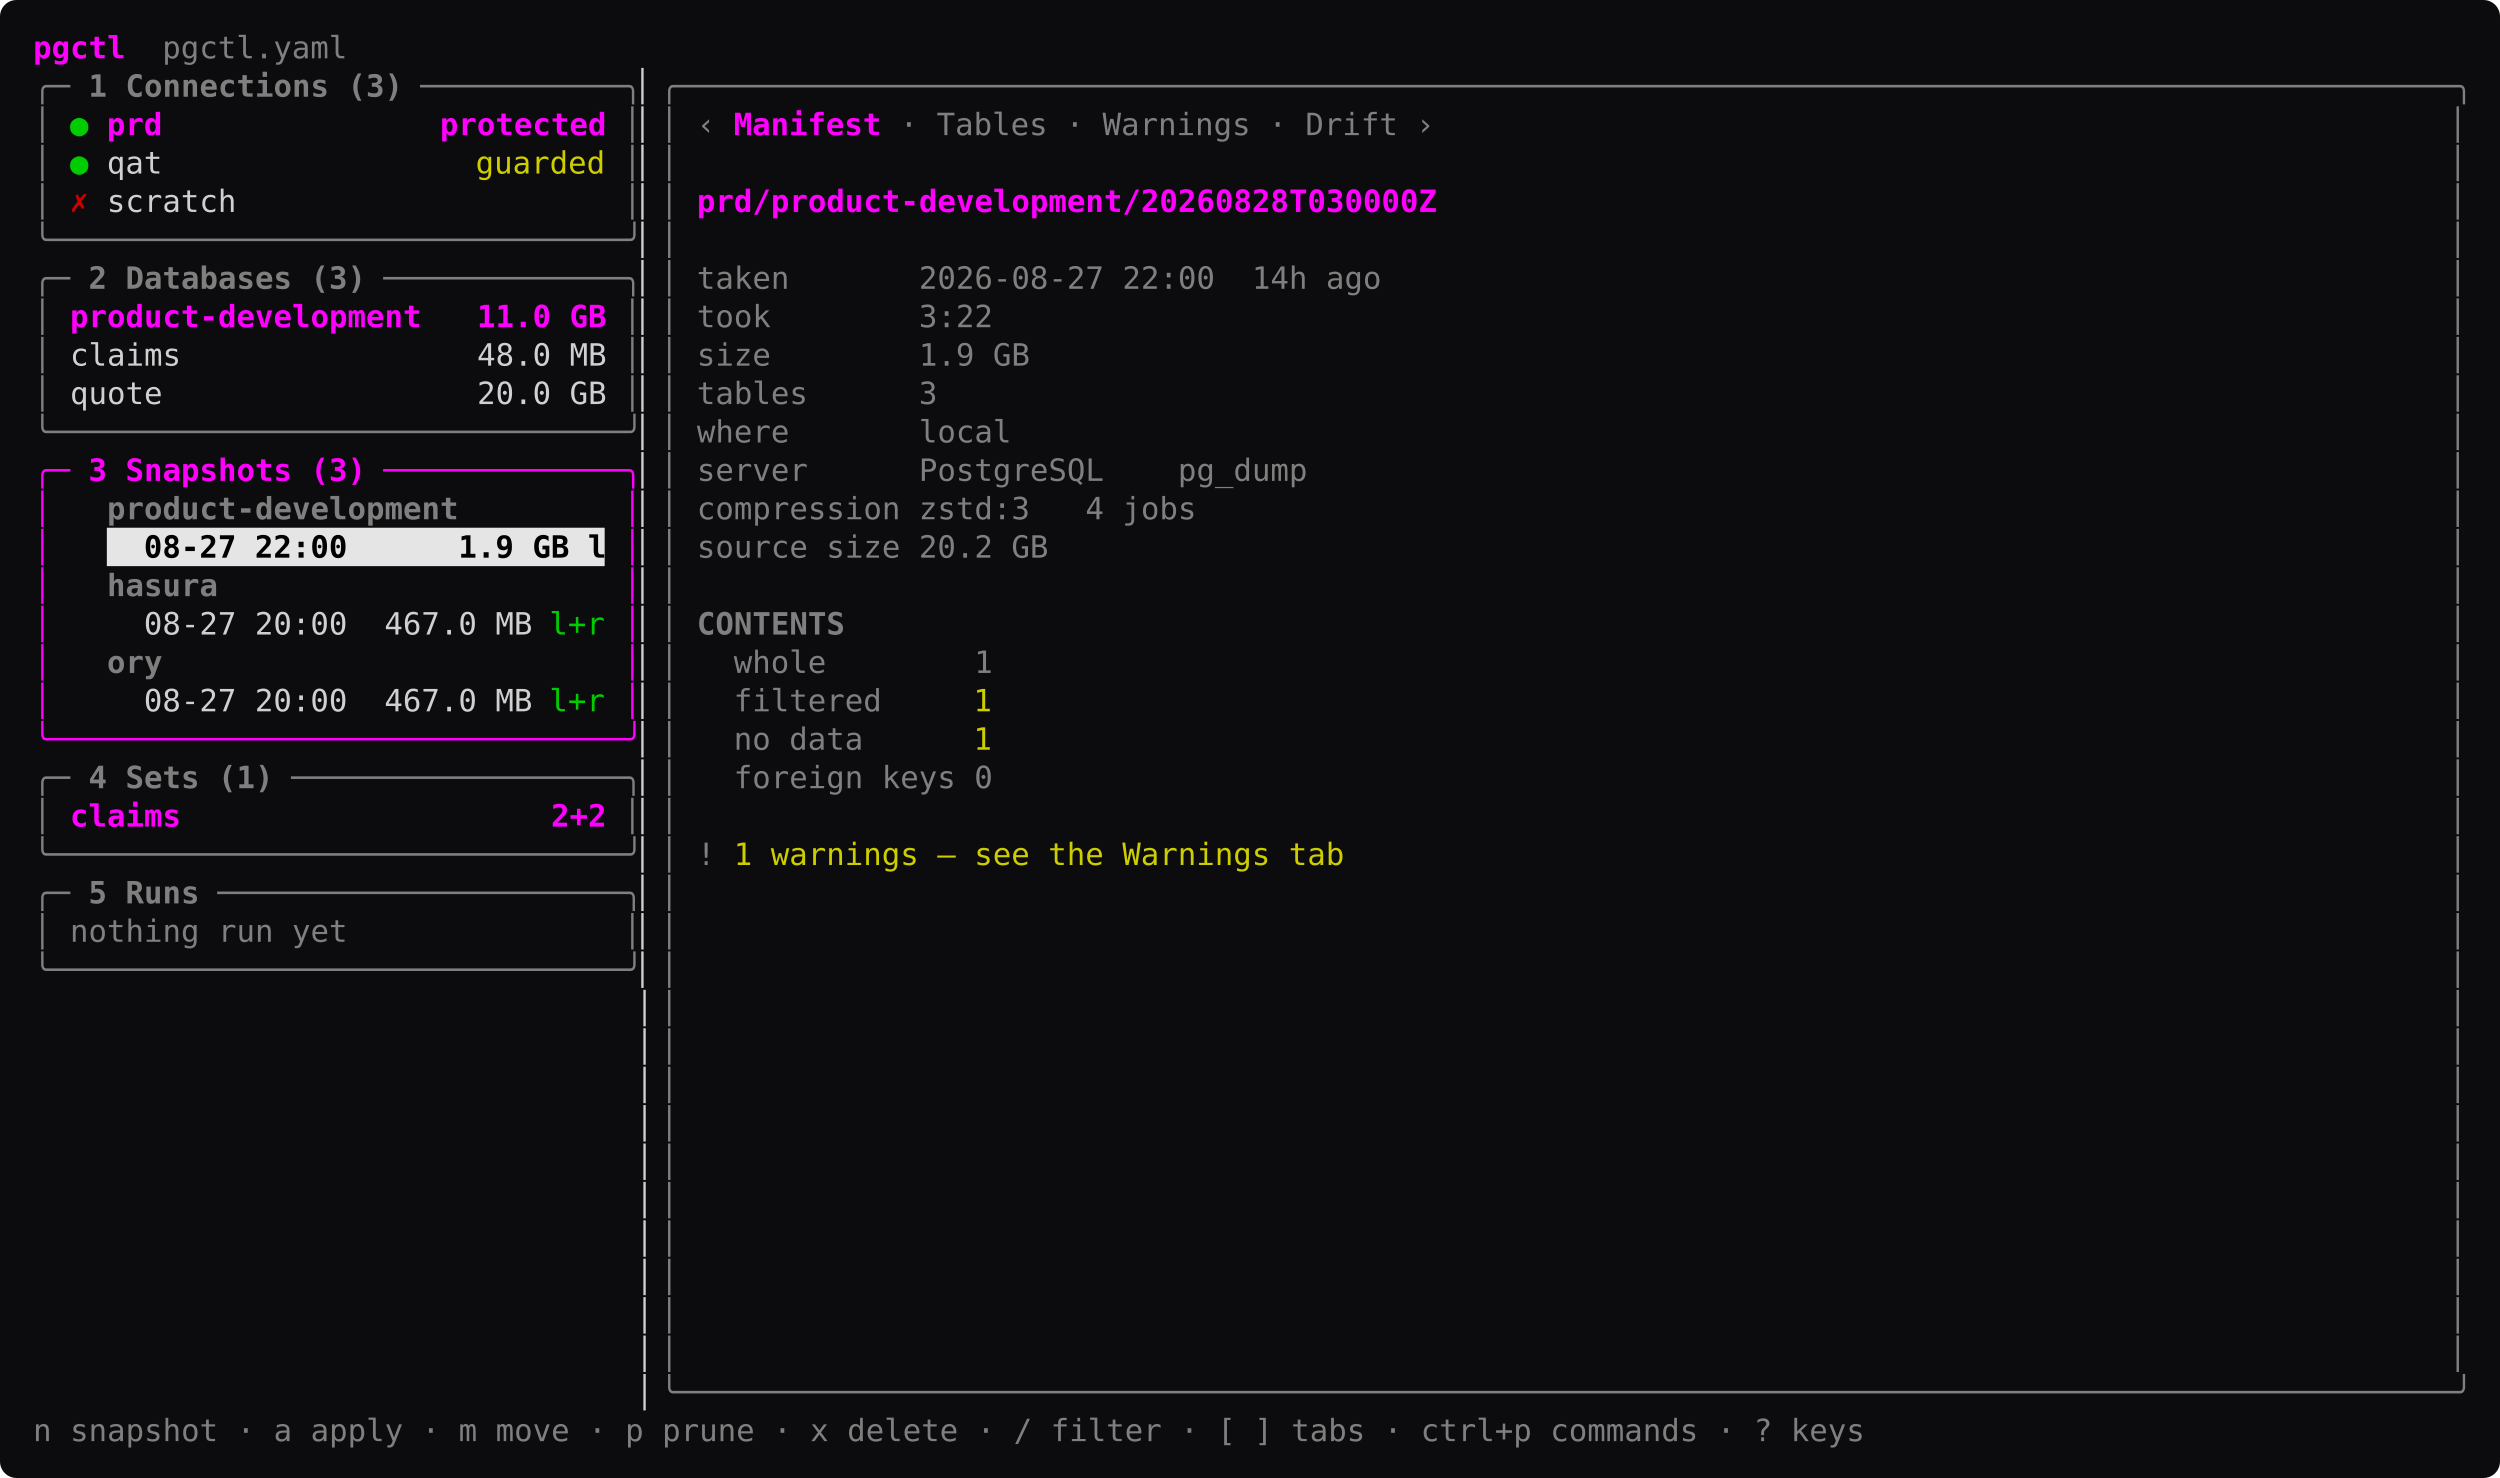
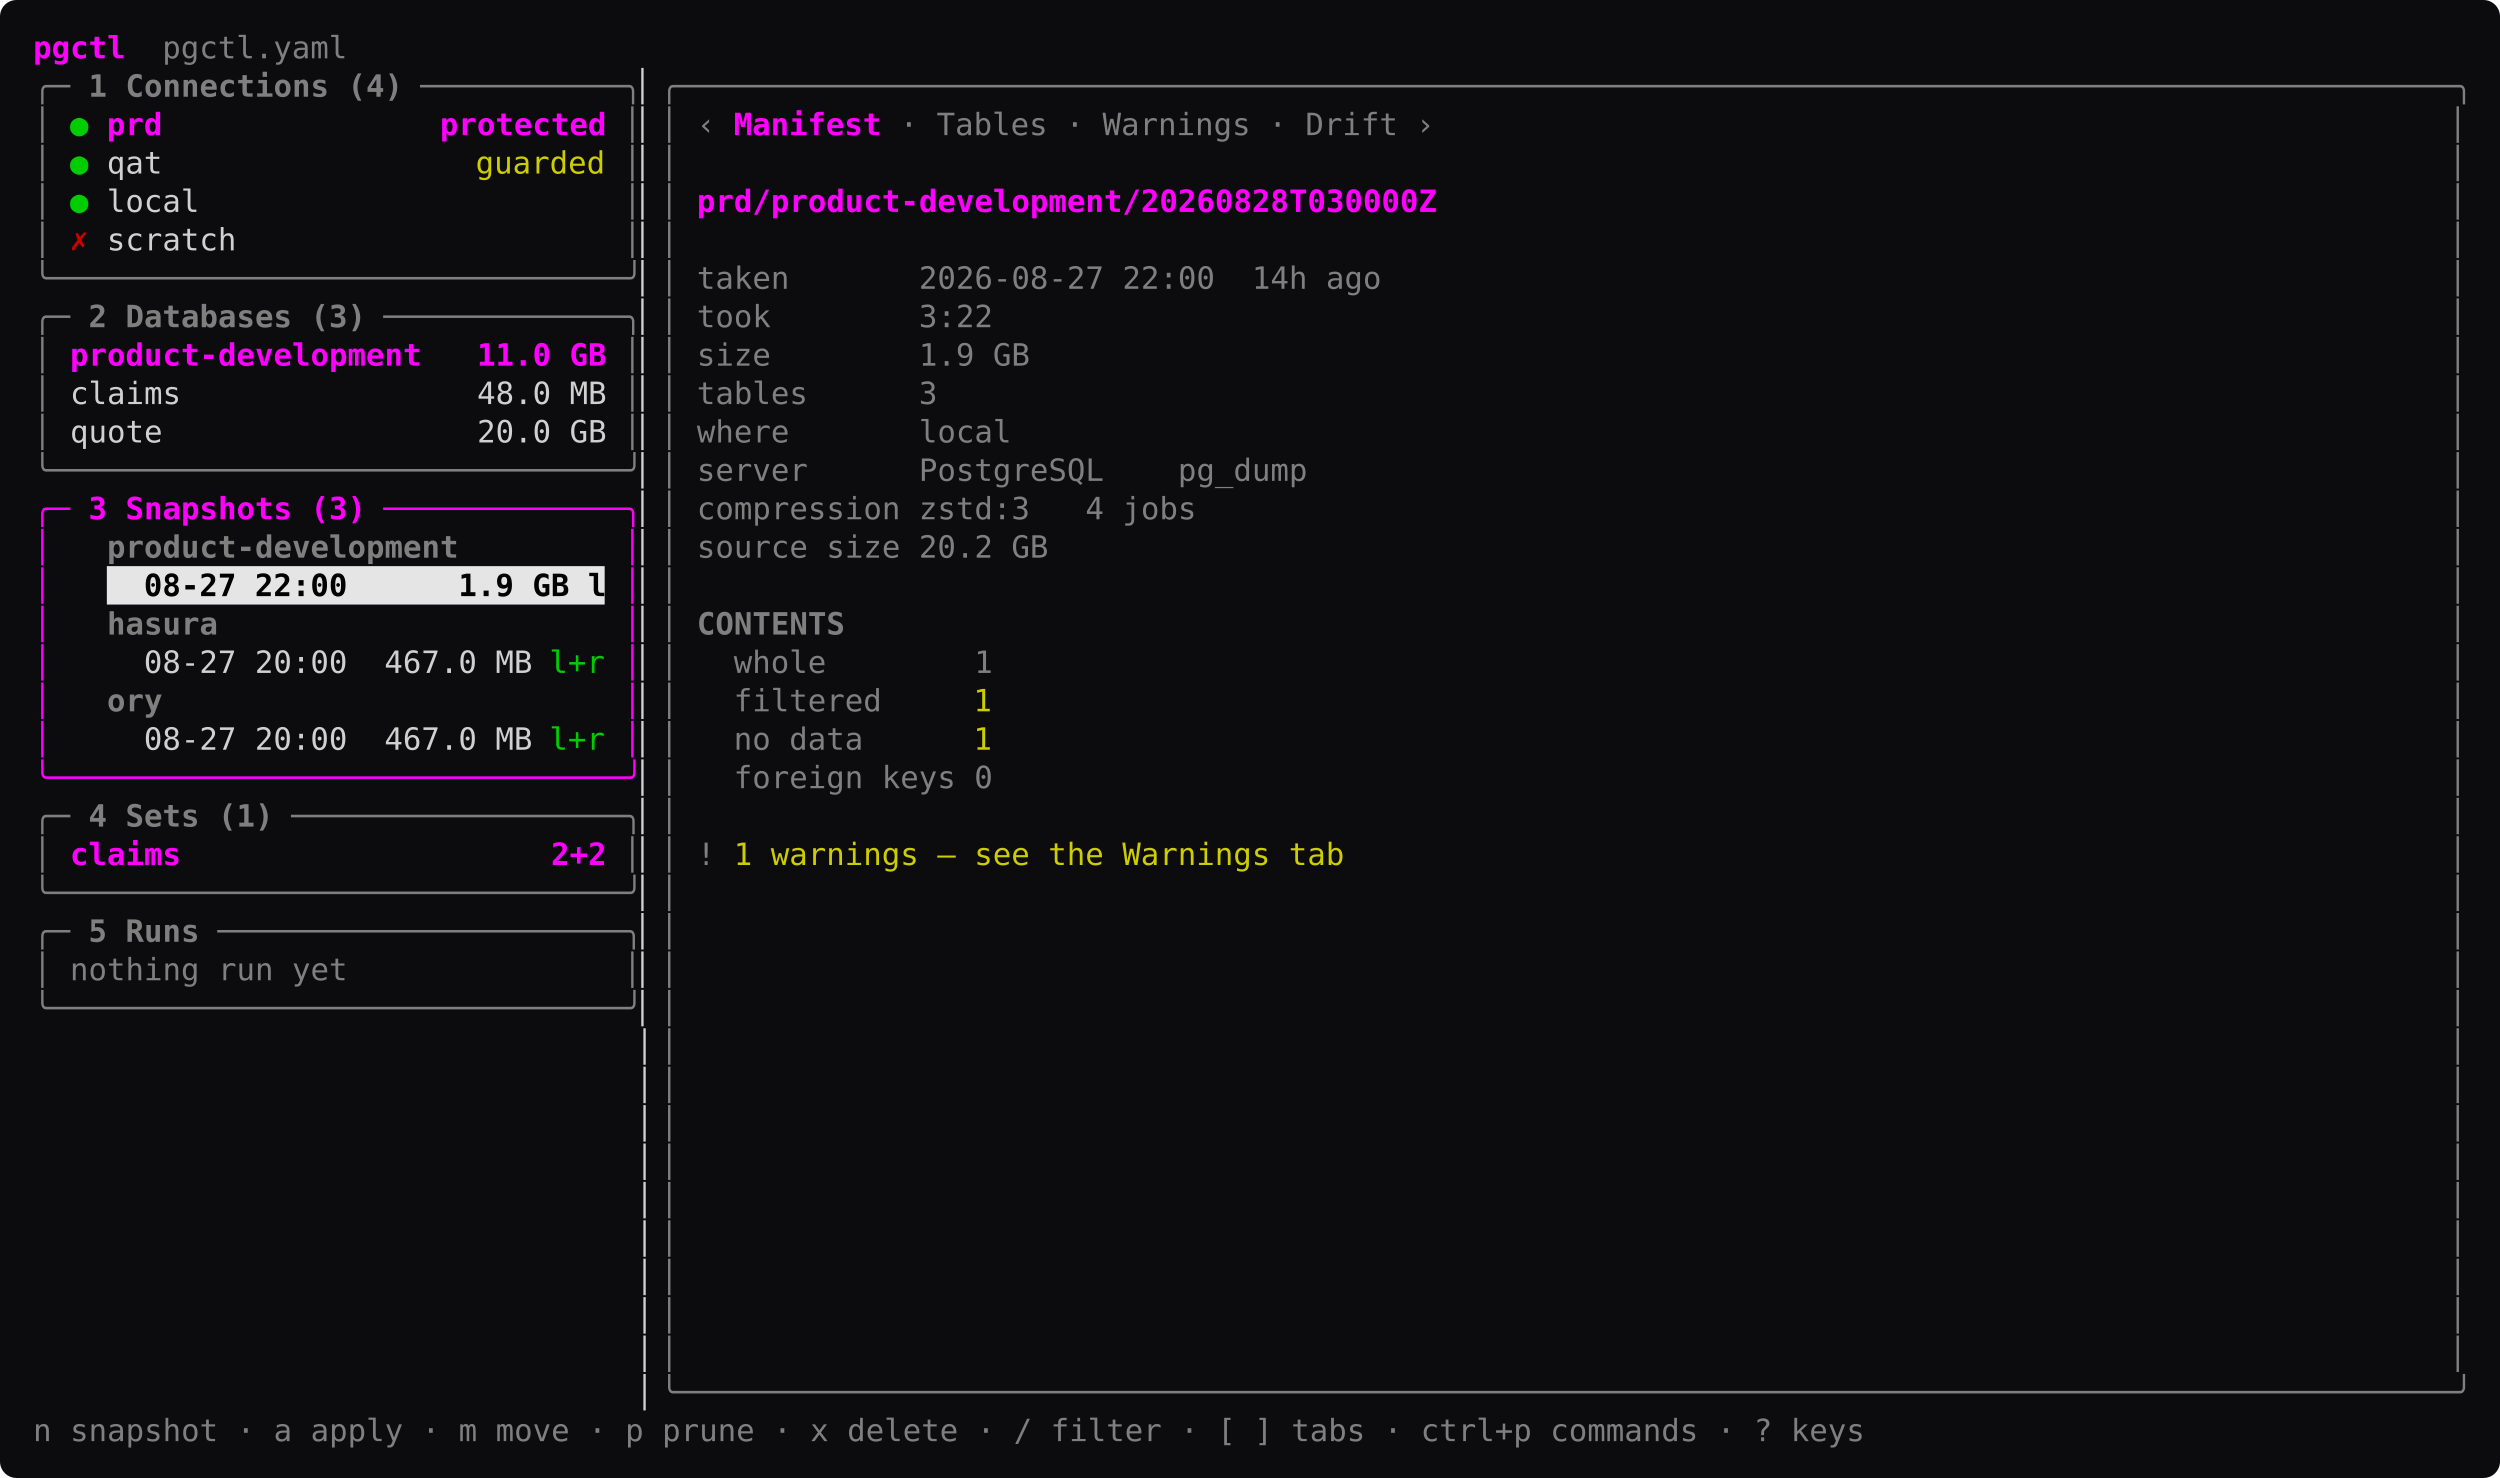
<svg xmlns="http://www.w3.org/2000/svg" width="1057.6" height="625.25" viewBox="0 0 1057.6 625.25" font-family="ui-monospace, 'SF Mono', SFMono-Regular, Menlo, Consolas, 'DejaVu Sans Mono', monospace" font-size="13" role="img">
  <rect width="1057.6" height="625.25" rx="7" fill="#0c0c0e" />
-   <rect x="45.2" y="223.25" width="210.6" height="16.25" fill="#e5e5e5" />
+   <rect x="45.2" y="239.5" width="210.6" height="16.25" fill="#e5e5e5" />
  <text x="14" y="24.68" textLength="39" lengthAdjust="spacing" fill="#ff00ff" font-weight="600" xml:space="preserve">pgctl</text>
  <text x="53" y="24.68" textLength="93.6" lengthAdjust="spacing" fill="#7f7f7f" xml:space="preserve">  pgctl.yaml</text>
  <text x="14" y="40.92" textLength="15.6" lengthAdjust="spacing" fill="#7f7f7f" xml:space="preserve">╭─</text>
-   <text x="29.6" y="40.92" textLength="140.4" lengthAdjust="spacing" fill="#7f7f7f" font-weight="600" xml:space="preserve"> 1 Connections (3)</text>
+   <text x="29.6" y="40.92" textLength="140.4" lengthAdjust="spacing" fill="#7f7f7f" font-weight="600" xml:space="preserve"> 1 Connections (4)</text>
  <text x="177.8" y="40.92" textLength="93.6" lengthAdjust="spacing" fill="#7f7f7f" xml:space="preserve">───────────╮</text>
  <text x="271.4" y="40.92" textLength="7.8" lengthAdjust="spacing" fill="#d0d0d0" xml:space="preserve">▏</text>
  <text x="279.2" y="40.92" textLength="764.4" lengthAdjust="spacing" fill="#7f7f7f" xml:space="preserve">╭────────────────────────────────────────────────────────────────────────────────────────────────╮</text>
  <text x="14" y="57.17" textLength="7.8" lengthAdjust="spacing" fill="#7f7f7f" xml:space="preserve">│</text>
  <text x="29.6" y="57.17" textLength="7.8" lengthAdjust="spacing" fill="#00cd00" xml:space="preserve">●</text>
  <text x="45.2" y="57.17" textLength="210.6" lengthAdjust="spacing" fill="#ff00ff" font-weight="600" xml:space="preserve">prd               protected</text>
  <text x="263.6" y="57.17" textLength="7.8" lengthAdjust="spacing" fill="#7f7f7f" xml:space="preserve">│</text>
  <text x="271.4" y="57.17" textLength="7.8" lengthAdjust="spacing" fill="#d0d0d0" xml:space="preserve">▏</text>
  <text x="279.2" y="57.17" textLength="7.8" lengthAdjust="spacing" fill="#7f7f7f" xml:space="preserve">│</text>
  <text x="294.8" y="57.17" textLength="7.8" lengthAdjust="spacing" fill="#7f7f7f" xml:space="preserve">‹</text>
  <text x="310.4" y="57.17" textLength="7.8" lengthAdjust="spacing" fill="#ff00ff" font-weight="600" xml:space="preserve">M</text>
  <text x="318.2" y="57.17" textLength="7.8" lengthAdjust="spacing" fill="#ff00ff" font-weight="600" xml:space="preserve">a</text>
  <text x="326" y="57.17" textLength="7.8" lengthAdjust="spacing" fill="#ff00ff" font-weight="600" xml:space="preserve">n</text>
  <text x="333.8" y="57.17" textLength="7.8" lengthAdjust="spacing" fill="#ff00ff" font-weight="600" xml:space="preserve">i</text>
  <text x="341.6" y="57.17" textLength="7.8" lengthAdjust="spacing" fill="#ff00ff" font-weight="600" xml:space="preserve">f</text>
  <text x="349.4" y="57.17" textLength="7.8" lengthAdjust="spacing" fill="#ff00ff" font-weight="600" xml:space="preserve">e</text>
  <text x="357.2" y="57.17" textLength="7.8" lengthAdjust="spacing" fill="#ff00ff" font-weight="600" xml:space="preserve">s</text>
  <text x="365" y="57.17" textLength="7.8" lengthAdjust="spacing" fill="#ff00ff" font-weight="600" xml:space="preserve">t</text>
  <text x="380.6" y="57.17" textLength="7.8" lengthAdjust="spacing" fill="#7f7f7f" xml:space="preserve">·</text>
  <text x="388.4" y="57.17" textLength="54.6" lengthAdjust="spacing" fill="#7f7f7f" xml:space="preserve"> Tables</text>
  <text x="450.8" y="57.17" textLength="7.8" lengthAdjust="spacing" fill="#7f7f7f" xml:space="preserve">·</text>
  <text x="458.6" y="57.17" textLength="70.2" lengthAdjust="spacing" fill="#7f7f7f" xml:space="preserve"> Warnings</text>
  <text x="536.6" y="57.17" textLength="7.8" lengthAdjust="spacing" fill="#7f7f7f" xml:space="preserve">·</text>
  <text x="544.4" y="57.17" textLength="46.8" lengthAdjust="spacing" fill="#7f7f7f" xml:space="preserve"> Drift</text>
  <text x="599" y="57.17" textLength="7.8" lengthAdjust="spacing" fill="#7f7f7f" xml:space="preserve">›</text>
  <text x="1035.8" y="57.17" textLength="7.8" lengthAdjust="spacing" fill="#7f7f7f" xml:space="preserve">│</text>
  <text x="14" y="73.42" textLength="7.8" lengthAdjust="spacing" fill="#7f7f7f" xml:space="preserve">│</text>
  <text x="29.6" y="73.42" textLength="7.8" lengthAdjust="spacing" fill="#00cd00" xml:space="preserve">●</text>
  <text x="45.2" y="73.42" textLength="23.4" lengthAdjust="spacing" fill="#d0d0d0" xml:space="preserve">qat</text>
  <text x="201.2" y="73.42" textLength="54.6" lengthAdjust="spacing" fill="#cdcd00" xml:space="preserve">guarded</text>
  <text x="263.6" y="73.42" textLength="7.8" lengthAdjust="spacing" fill="#7f7f7f" xml:space="preserve">│</text>
  <text x="271.4" y="73.42" textLength="7.8" lengthAdjust="spacing" fill="#d0d0d0" xml:space="preserve">▏</text>
  <text x="279.2" y="73.42" textLength="7.8" lengthAdjust="spacing" fill="#7f7f7f" xml:space="preserve">│</text>
  <text x="1035.8" y="73.42" textLength="7.8" lengthAdjust="spacing" fill="#7f7f7f" xml:space="preserve">│</text>
  <text x="14" y="89.67" textLength="7.8" lengthAdjust="spacing" fill="#7f7f7f" xml:space="preserve">│</text>
-   <text x="29.6" y="89.67" textLength="7.8" lengthAdjust="spacing" fill="#cd0000" font-weight="600" xml:space="preserve">✗</text>
-   <text x="45.2" y="89.67" textLength="54.6" lengthAdjust="spacing" fill="#d0d0d0" xml:space="preserve">scratch</text>
+   <text x="29.6" y="89.67" textLength="7.8" lengthAdjust="spacing" fill="#00cd00" xml:space="preserve">●</text>
+   <text x="45.2" y="89.67" textLength="39" lengthAdjust="spacing" fill="#d0d0d0" xml:space="preserve">local</text>
  <text x="263.6" y="89.67" textLength="7.8" lengthAdjust="spacing" fill="#7f7f7f" xml:space="preserve">│</text>
  <text x="271.4" y="89.67" textLength="7.8" lengthAdjust="spacing" fill="#d0d0d0" xml:space="preserve">▏</text>
  <text x="279.2" y="89.67" textLength="7.8" lengthAdjust="spacing" fill="#7f7f7f" xml:space="preserve">│</text>
  <text x="294.8" y="89.67" textLength="312" lengthAdjust="spacing" fill="#ff00ff" font-weight="600" xml:space="preserve">prd/product-development/20260828T030000Z</text>
  <text x="1035.8" y="89.67" textLength="7.8" lengthAdjust="spacing" fill="#7f7f7f" xml:space="preserve">│</text>
-   <text x="14" y="105.92" textLength="257.4" lengthAdjust="spacing" fill="#7f7f7f" xml:space="preserve">╰───────────────────────────────╯</text>
+   <text x="14" y="105.92" textLength="7.8" lengthAdjust="spacing" fill="#7f7f7f" xml:space="preserve">│</text>
+   <text x="29.6" y="105.92" textLength="7.8" lengthAdjust="spacing" fill="#cd0000" font-weight="600" xml:space="preserve">✗</text>
+   <text x="45.2" y="105.92" textLength="54.6" lengthAdjust="spacing" fill="#d0d0d0" xml:space="preserve">scratch</text>
+   <text x="263.6" y="105.92" textLength="7.8" lengthAdjust="spacing" fill="#7f7f7f" xml:space="preserve">│</text>
  <text x="271.4" y="105.92" textLength="7.8" lengthAdjust="spacing" fill="#d0d0d0" xml:space="preserve">▏</text>
  <text x="279.2" y="105.92" textLength="7.8" lengthAdjust="spacing" fill="#7f7f7f" xml:space="preserve">│</text>
  <text x="1035.8" y="105.92" textLength="7.8" lengthAdjust="spacing" fill="#7f7f7f" xml:space="preserve">│</text>
-   <text x="14" y="122.17" textLength="15.6" lengthAdjust="spacing" fill="#7f7f7f" xml:space="preserve">╭─</text>
-   <text x="29.6" y="122.17" textLength="124.8" lengthAdjust="spacing" fill="#7f7f7f" font-weight="600" xml:space="preserve"> 2 Databases (3)</text>
-   <text x="162.2" y="122.17" textLength="109.2" lengthAdjust="spacing" fill="#7f7f7f" xml:space="preserve">─────────────╮</text>
+   <text x="14" y="122.17" textLength="257.4" lengthAdjust="spacing" fill="#7f7f7f" xml:space="preserve">╰───────────────────────────────╯</text>
  <text x="271.4" y="122.17" textLength="7.8" lengthAdjust="spacing" fill="#d0d0d0" xml:space="preserve">▏</text>
  <text x="279.2" y="122.17" textLength="7.8" lengthAdjust="spacing" fill="#7f7f7f" xml:space="preserve">│</text>
  <text x="294.8" y="122.17" textLength="288.6" lengthAdjust="spacing" fill="#7f7f7f" xml:space="preserve">taken       2026-08-27 22:00  14h ago</text>
  <text x="1035.8" y="122.17" textLength="7.8" lengthAdjust="spacing" fill="#7f7f7f" xml:space="preserve">│</text>
-   <text x="14" y="138.43" textLength="7.8" lengthAdjust="spacing" fill="#7f7f7f" xml:space="preserve">│</text>
-   <text x="29.6" y="138.43" textLength="226.2" lengthAdjust="spacing" fill="#ff00ff" font-weight="600" xml:space="preserve">product-development   11.0 GB</text>
-   <text x="263.6" y="138.43" textLength="7.8" lengthAdjust="spacing" fill="#7f7f7f" xml:space="preserve">│</text>
+   <text x="14" y="138.43" textLength="15.6" lengthAdjust="spacing" fill="#7f7f7f" xml:space="preserve">╭─</text>
+   <text x="29.6" y="138.43" textLength="124.8" lengthAdjust="spacing" fill="#7f7f7f" font-weight="600" xml:space="preserve"> 2 Databases (3)</text>
+   <text x="162.2" y="138.43" textLength="109.2" lengthAdjust="spacing" fill="#7f7f7f" xml:space="preserve">─────────────╮</text>
  <text x="271.4" y="138.43" textLength="7.8" lengthAdjust="spacing" fill="#d0d0d0" xml:space="preserve">▏</text>
  <text x="279.2" y="138.43" textLength="7.8" lengthAdjust="spacing" fill="#7f7f7f" xml:space="preserve">│</text>
  <text x="294.8" y="138.43" textLength="124.8" lengthAdjust="spacing" fill="#7f7f7f" xml:space="preserve">took        3:22</text>
  <text x="1035.8" y="138.43" textLength="7.8" lengthAdjust="spacing" fill="#7f7f7f" xml:space="preserve">│</text>
  <text x="14" y="154.68" textLength="7.8" lengthAdjust="spacing" fill="#7f7f7f" xml:space="preserve">│</text>
-   <text x="21.8" y="154.68" textLength="234" lengthAdjust="spacing" fill="#d0d0d0" xml:space="preserve"> claims                48.0 MB</text>
+   <text x="29.6" y="154.68" textLength="226.2" lengthAdjust="spacing" fill="#ff00ff" font-weight="600" xml:space="preserve">product-development   11.0 GB</text>
  <text x="263.6" y="154.68" textLength="7.8" lengthAdjust="spacing" fill="#7f7f7f" xml:space="preserve">│</text>
  <text x="271.4" y="154.68" textLength="7.8" lengthAdjust="spacing" fill="#d0d0d0" xml:space="preserve">▏</text>
  <text x="279.2" y="154.68" textLength="7.8" lengthAdjust="spacing" fill="#7f7f7f" xml:space="preserve">│</text>
  <text x="294.8" y="154.68" textLength="140.4" lengthAdjust="spacing" fill="#7f7f7f" xml:space="preserve">size        1.9 GB</text>
  <text x="1035.8" y="154.68" textLength="7.8" lengthAdjust="spacing" fill="#7f7f7f" xml:space="preserve">│</text>
  <text x="14" y="170.93" textLength="7.8" lengthAdjust="spacing" fill="#7f7f7f" xml:space="preserve">│</text>
-   <text x="21.8" y="170.93" textLength="234" lengthAdjust="spacing" fill="#d0d0d0" xml:space="preserve"> quote                 20.0 GB</text>
+   <text x="21.8" y="170.93" textLength="234" lengthAdjust="spacing" fill="#d0d0d0" xml:space="preserve"> claims                48.0 MB</text>
  <text x="263.6" y="170.93" textLength="7.8" lengthAdjust="spacing" fill="#7f7f7f" xml:space="preserve">│</text>
  <text x="271.4" y="170.93" textLength="7.8" lengthAdjust="spacing" fill="#d0d0d0" xml:space="preserve">▏</text>
  <text x="279.2" y="170.93" textLength="7.8" lengthAdjust="spacing" fill="#7f7f7f" xml:space="preserve">│</text>
  <text x="294.8" y="170.93" textLength="101.4" lengthAdjust="spacing" fill="#7f7f7f" xml:space="preserve">tables      3</text>
  <text x="1035.8" y="170.93" textLength="7.8" lengthAdjust="spacing" fill="#7f7f7f" xml:space="preserve">│</text>
-   <text x="14" y="187.18" textLength="257.4" lengthAdjust="spacing" fill="#7f7f7f" xml:space="preserve">╰───────────────────────────────╯</text>
+   <text x="14" y="187.18" textLength="7.8" lengthAdjust="spacing" fill="#7f7f7f" xml:space="preserve">│</text>
+   <text x="21.8" y="187.18" textLength="234" lengthAdjust="spacing" fill="#d0d0d0" xml:space="preserve"> quote                 20.0 GB</text>
+   <text x="263.6" y="187.18" textLength="7.8" lengthAdjust="spacing" fill="#7f7f7f" xml:space="preserve">│</text>
  <text x="271.4" y="187.18" textLength="7.8" lengthAdjust="spacing" fill="#d0d0d0" xml:space="preserve">▏</text>
  <text x="279.2" y="187.18" textLength="7.8" lengthAdjust="spacing" fill="#7f7f7f" xml:space="preserve">│</text>
  <text x="294.8" y="187.18" textLength="132.6" lengthAdjust="spacing" fill="#7f7f7f" xml:space="preserve">where       local</text>
  <text x="1035.8" y="187.18" textLength="7.8" lengthAdjust="spacing" fill="#7f7f7f" xml:space="preserve">│</text>
-   <text x="14" y="203.43" textLength="15.6" lengthAdjust="spacing" fill="#ff00ff" xml:space="preserve">╭─</text>
-   <text x="29.6" y="203.43" textLength="124.8" lengthAdjust="spacing" fill="#ff00ff" font-weight="600" xml:space="preserve"> 3 Snapshots (3)</text>
-   <text x="162.2" y="203.43" textLength="109.2" lengthAdjust="spacing" fill="#ff00ff" xml:space="preserve">─────────────╮</text>
+   <text x="14" y="203.43" textLength="257.4" lengthAdjust="spacing" fill="#7f7f7f" xml:space="preserve">╰───────────────────────────────╯</text>
  <text x="271.4" y="203.43" textLength="7.8" lengthAdjust="spacing" fill="#d0d0d0" xml:space="preserve">▏</text>
  <text x="279.2" y="203.43" textLength="7.8" lengthAdjust="spacing" fill="#7f7f7f" xml:space="preserve">│</text>
  <text x="294.8" y="203.43" textLength="257.4" lengthAdjust="spacing" fill="#7f7f7f" xml:space="preserve">server      PostgreSQL    pg_dump</text>
  <text x="1035.8" y="203.43" textLength="7.8" lengthAdjust="spacing" fill="#7f7f7f" xml:space="preserve">│</text>
-   <text x="14" y="219.68" textLength="7.8" lengthAdjust="spacing" fill="#ff00ff" xml:space="preserve">│</text>
-   <text x="29.6" y="219.68" textLength="163.8" lengthAdjust="spacing" fill="#7f7f7f" font-weight="600" xml:space="preserve">  product-development</text>
-   <text x="263.6" y="219.68" textLength="7.8" lengthAdjust="spacing" fill="#ff00ff" xml:space="preserve">│</text>
+   <text x="14" y="219.68" textLength="15.6" lengthAdjust="spacing" fill="#ff00ff" xml:space="preserve">╭─</text>
+   <text x="29.6" y="219.68" textLength="124.8" lengthAdjust="spacing" fill="#ff00ff" font-weight="600" xml:space="preserve"> 3 Snapshots (3)</text>
+   <text x="162.2" y="219.68" textLength="109.2" lengthAdjust="spacing" fill="#ff00ff" xml:space="preserve">─────────────╮</text>
  <text x="271.4" y="219.68" textLength="7.8" lengthAdjust="spacing" fill="#d0d0d0" xml:space="preserve">▏</text>
  <text x="279.2" y="219.68" textLength="7.8" lengthAdjust="spacing" fill="#7f7f7f" xml:space="preserve">│</text>
  <text x="294.8" y="219.68" textLength="210.6" lengthAdjust="spacing" fill="#7f7f7f" xml:space="preserve">compression zstd:3   4 jobs</text>
  <text x="1035.8" y="219.68" textLength="7.8" lengthAdjust="spacing" fill="#7f7f7f" xml:space="preserve">│</text>
  <text x="14" y="235.93" textLength="7.8" lengthAdjust="spacing" fill="#ff00ff" xml:space="preserve">│</text>
-   <text x="45.2" y="235.93" textLength="210.6" lengthAdjust="spacing" fill="#000000" font-weight="600" xml:space="preserve">  08-27 22:00      1.9 GB l</text>
+   <text x="29.6" y="235.93" textLength="163.8" lengthAdjust="spacing" fill="#7f7f7f" font-weight="600" xml:space="preserve">  product-development</text>
  <text x="263.6" y="235.93" textLength="7.8" lengthAdjust="spacing" fill="#ff00ff" xml:space="preserve">│</text>
  <text x="271.4" y="235.93" textLength="7.8" lengthAdjust="spacing" fill="#d0d0d0" xml:space="preserve">▏</text>
  <text x="279.2" y="235.93" textLength="7.8" lengthAdjust="spacing" fill="#7f7f7f" xml:space="preserve">│</text>
  <text x="294.8" y="235.93" textLength="148.2" lengthAdjust="spacing" fill="#7f7f7f" xml:space="preserve">source size 20.2 GB</text>
  <text x="1035.8" y="235.93" textLength="7.8" lengthAdjust="spacing" fill="#7f7f7f" xml:space="preserve">│</text>
  <text x="14" y="252.18" textLength="7.8" lengthAdjust="spacing" fill="#ff00ff" xml:space="preserve">│</text>
-   <text x="29.6" y="252.18" textLength="62.4" lengthAdjust="spacing" fill="#7f7f7f" font-weight="600" xml:space="preserve">  hasura</text>
+   <text x="45.2" y="252.18" textLength="210.6" lengthAdjust="spacing" fill="#000000" font-weight="600" xml:space="preserve">  08-27 22:00      1.9 GB l</text>
  <text x="263.6" y="252.18" textLength="7.8" lengthAdjust="spacing" fill="#ff00ff" xml:space="preserve">│</text>
  <text x="271.4" y="252.18" textLength="7.8" lengthAdjust="spacing" fill="#d0d0d0" xml:space="preserve">▏</text>
  <text x="279.2" y="252.18" textLength="7.8" lengthAdjust="spacing" fill="#7f7f7f" xml:space="preserve">│</text>
  <text x="1035.8" y="252.18" textLength="7.8" lengthAdjust="spacing" fill="#7f7f7f" xml:space="preserve">│</text>
  <text x="14" y="268.43" textLength="7.8" lengthAdjust="spacing" fill="#ff00ff" xml:space="preserve">│</text>
-   <text x="45.2" y="268.43" textLength="179.4" lengthAdjust="spacing" fill="#d0d0d0" xml:space="preserve">  08-27 20:00  467.0 MB</text>
-   <text x="232.4" y="268.43" textLength="23.4" lengthAdjust="spacing" fill="#00cd00" xml:space="preserve">l+r</text>
+   <text x="29.6" y="268.43" textLength="62.4" lengthAdjust="spacing" fill="#7f7f7f" font-weight="600" xml:space="preserve">  hasura</text>
  <text x="263.6" y="268.43" textLength="7.8" lengthAdjust="spacing" fill="#ff00ff" xml:space="preserve">│</text>
  <text x="271.4" y="268.43" textLength="7.8" lengthAdjust="spacing" fill="#d0d0d0" xml:space="preserve">▏</text>
  <text x="279.2" y="268.43" textLength="7.8" lengthAdjust="spacing" fill="#7f7f7f" xml:space="preserve">│</text>
  <text x="294.8" y="268.43" textLength="62.4" lengthAdjust="spacing" fill="#7f7f7f" font-weight="600" xml:space="preserve">CONTENTS</text>
  <text x="1035.8" y="268.43" textLength="7.8" lengthAdjust="spacing" fill="#7f7f7f" xml:space="preserve">│</text>
  <text x="14" y="284.68" textLength="7.8" lengthAdjust="spacing" fill="#ff00ff" xml:space="preserve">│</text>
-   <text x="29.6" y="284.68" textLength="39" lengthAdjust="spacing" fill="#7f7f7f" font-weight="600" xml:space="preserve">  ory</text>
+   <text x="45.2" y="284.68" textLength="179.4" lengthAdjust="spacing" fill="#d0d0d0" xml:space="preserve">  08-27 20:00  467.0 MB</text>
+   <text x="232.4" y="284.68" textLength="23.4" lengthAdjust="spacing" fill="#00cd00" xml:space="preserve">l+r</text>
  <text x="263.6" y="284.68" textLength="7.8" lengthAdjust="spacing" fill="#ff00ff" xml:space="preserve">│</text>
  <text x="271.4" y="284.68" textLength="7.8" lengthAdjust="spacing" fill="#d0d0d0" xml:space="preserve">▏</text>
  <text x="279.2" y="284.68" textLength="7.8" lengthAdjust="spacing" fill="#7f7f7f" xml:space="preserve">│</text>
  <text x="310.4" y="284.68" textLength="109.2" lengthAdjust="spacing" fill="#7f7f7f" xml:space="preserve">whole        1</text>
  <text x="1035.8" y="284.68" textLength="7.8" lengthAdjust="spacing" fill="#7f7f7f" xml:space="preserve">│</text>
  <text x="14" y="300.93" textLength="7.8" lengthAdjust="spacing" fill="#ff00ff" xml:space="preserve">│</text>
-   <text x="45.2" y="300.93" textLength="179.4" lengthAdjust="spacing" fill="#d0d0d0" xml:space="preserve">  08-27 20:00  467.0 MB</text>
-   <text x="232.4" y="300.93" textLength="23.4" lengthAdjust="spacing" fill="#00cd00" xml:space="preserve">l+r</text>
+   <text x="29.6" y="300.93" textLength="39" lengthAdjust="spacing" fill="#7f7f7f" font-weight="600" xml:space="preserve">  ory</text>
  <text x="263.6" y="300.93" textLength="7.8" lengthAdjust="spacing" fill="#ff00ff" xml:space="preserve">│</text>
  <text x="271.4" y="300.93" textLength="7.8" lengthAdjust="spacing" fill="#d0d0d0" xml:space="preserve">▏</text>
  <text x="279.2" y="300.93" textLength="7.8" lengthAdjust="spacing" fill="#7f7f7f" xml:space="preserve">│</text>
  <text x="310.4" y="300.93" textLength="62.4" lengthAdjust="spacing" fill="#7f7f7f" xml:space="preserve">filtered</text>
  <text x="411.8" y="300.93" textLength="7.8" lengthAdjust="spacing" fill="#cdcd00" xml:space="preserve">1</text>
  <text x="1035.8" y="300.93" textLength="7.8" lengthAdjust="spacing" fill="#7f7f7f" xml:space="preserve">│</text>
-   <text x="14" y="317.18" textLength="257.4" lengthAdjust="spacing" fill="#ff00ff" xml:space="preserve">╰───────────────────────────────╯</text>
+   <text x="14" y="317.18" textLength="7.8" lengthAdjust="spacing" fill="#ff00ff" xml:space="preserve">│</text>
+   <text x="45.2" y="317.18" textLength="179.4" lengthAdjust="spacing" fill="#d0d0d0" xml:space="preserve">  08-27 20:00  467.0 MB</text>
+   <text x="232.4" y="317.18" textLength="23.4" lengthAdjust="spacing" fill="#00cd00" xml:space="preserve">l+r</text>
+   <text x="263.6" y="317.18" textLength="7.8" lengthAdjust="spacing" fill="#ff00ff" xml:space="preserve">│</text>
  <text x="271.4" y="317.18" textLength="7.8" lengthAdjust="spacing" fill="#d0d0d0" xml:space="preserve">▏</text>
  <text x="279.2" y="317.18" textLength="7.8" lengthAdjust="spacing" fill="#7f7f7f" xml:space="preserve">│</text>
  <text x="310.4" y="317.18" textLength="54.6" lengthAdjust="spacing" fill="#7f7f7f" xml:space="preserve">no data</text>
  <text x="411.8" y="317.18" textLength="7.8" lengthAdjust="spacing" fill="#cdcd00" xml:space="preserve">1</text>
  <text x="1035.8" y="317.18" textLength="7.8" lengthAdjust="spacing" fill="#7f7f7f" xml:space="preserve">│</text>
-   <text x="14" y="333.43" textLength="15.6" lengthAdjust="spacing" fill="#7f7f7f" xml:space="preserve">╭─</text>
-   <text x="29.6" y="333.43" textLength="85.8" lengthAdjust="spacing" fill="#7f7f7f" font-weight="600" xml:space="preserve"> 4 Sets (1)</text>
-   <text x="123.2" y="333.43" textLength="148.2" lengthAdjust="spacing" fill="#7f7f7f" xml:space="preserve">──────────────────╮</text>
+   <text x="14" y="333.43" textLength="257.4" lengthAdjust="spacing" fill="#ff00ff" xml:space="preserve">╰───────────────────────────────╯</text>
  <text x="271.4" y="333.43" textLength="7.8" lengthAdjust="spacing" fill="#d0d0d0" xml:space="preserve">▏</text>
  <text x="279.2" y="333.43" textLength="7.8" lengthAdjust="spacing" fill="#7f7f7f" xml:space="preserve">│</text>
  <text x="310.4" y="333.43" textLength="109.2" lengthAdjust="spacing" fill="#7f7f7f" xml:space="preserve">foreign keys 0</text>
  <text x="1035.8" y="333.43" textLength="7.8" lengthAdjust="spacing" fill="#7f7f7f" xml:space="preserve">│</text>
-   <text x="14" y="349.68" textLength="7.8" lengthAdjust="spacing" fill="#7f7f7f" xml:space="preserve">│</text>
-   <text x="29.6" y="349.68" textLength="226.2" lengthAdjust="spacing" fill="#ff00ff" font-weight="600" xml:space="preserve">claims                    2+2</text>
-   <text x="263.6" y="349.68" textLength="7.8" lengthAdjust="spacing" fill="#7f7f7f" xml:space="preserve">│</text>
+   <text x="14" y="349.68" textLength="15.6" lengthAdjust="spacing" fill="#7f7f7f" xml:space="preserve">╭─</text>
+   <text x="29.6" y="349.68" textLength="85.8" lengthAdjust="spacing" fill="#7f7f7f" font-weight="600" xml:space="preserve"> 4 Sets (1)</text>
+   <text x="123.2" y="349.68" textLength="148.2" lengthAdjust="spacing" fill="#7f7f7f" xml:space="preserve">──────────────────╮</text>
  <text x="271.4" y="349.68" textLength="7.8" lengthAdjust="spacing" fill="#d0d0d0" xml:space="preserve">▏</text>
  <text x="279.2" y="349.68" textLength="7.8" lengthAdjust="spacing" fill="#7f7f7f" xml:space="preserve">│</text>
  <text x="1035.8" y="349.68" textLength="7.8" lengthAdjust="spacing" fill="#7f7f7f" xml:space="preserve">│</text>
-   <text x="14" y="365.93" textLength="257.4" lengthAdjust="spacing" fill="#7f7f7f" xml:space="preserve">╰───────────────────────────────╯</text>
+   <text x="14" y="365.93" textLength="7.8" lengthAdjust="spacing" fill="#7f7f7f" xml:space="preserve">│</text>
+   <text x="29.6" y="365.93" textLength="226.2" lengthAdjust="spacing" fill="#ff00ff" font-weight="600" xml:space="preserve">claims                    2+2</text>
+   <text x="263.6" y="365.93" textLength="7.8" lengthAdjust="spacing" fill="#7f7f7f" xml:space="preserve">│</text>
  <text x="271.4" y="365.93" textLength="7.8" lengthAdjust="spacing" fill="#d0d0d0" xml:space="preserve">▏</text>
  <text x="279.2" y="365.93" textLength="7.8" lengthAdjust="spacing" fill="#7f7f7f" xml:space="preserve">│</text>
  <text x="294.8" y="365.93" textLength="7.8" lengthAdjust="spacing" fill="#7f7f7f" xml:space="preserve">!</text>
  <text x="310.4" y="365.93" textLength="257.4" lengthAdjust="spacing" fill="#cdcd00" xml:space="preserve">1 warnings — see the Warnings tab</text>
  <text x="1035.8" y="365.93" textLength="7.8" lengthAdjust="spacing" fill="#7f7f7f" xml:space="preserve">│</text>
-   <text x="14" y="382.18" textLength="15.6" lengthAdjust="spacing" fill="#7f7f7f" xml:space="preserve">╭─</text>
-   <text x="29.6" y="382.18" textLength="54.6" lengthAdjust="spacing" fill="#7f7f7f" font-weight="600" xml:space="preserve"> 5 Runs</text>
-   <text x="92" y="382.18" textLength="179.4" lengthAdjust="spacing" fill="#7f7f7f" xml:space="preserve">──────────────────────╮</text>
+   <text x="14" y="382.18" textLength="257.4" lengthAdjust="spacing" fill="#7f7f7f" xml:space="preserve">╰───────────────────────────────╯</text>
  <text x="271.4" y="382.18" textLength="7.8" lengthAdjust="spacing" fill="#d0d0d0" xml:space="preserve">▏</text>
  <text x="279.2" y="382.18" textLength="7.8" lengthAdjust="spacing" fill="#7f7f7f" xml:space="preserve">│</text>
  <text x="1035.8" y="382.18" textLength="7.8" lengthAdjust="spacing" fill="#7f7f7f" xml:space="preserve">│</text>
-   <text x="14" y="398.43" textLength="7.8" lengthAdjust="spacing" fill="#7f7f7f" xml:space="preserve">│</text>
-   <text x="29.6" y="398.43" textLength="117" lengthAdjust="spacing" fill="#7f7f7f" xml:space="preserve">nothing run yet</text>
-   <text x="263.6" y="398.43" textLength="7.8" lengthAdjust="spacing" fill="#7f7f7f" xml:space="preserve">│</text>
+   <text x="14" y="398.43" textLength="15.6" lengthAdjust="spacing" fill="#7f7f7f" xml:space="preserve">╭─</text>
+   <text x="29.6" y="398.43" textLength="54.6" lengthAdjust="spacing" fill="#7f7f7f" font-weight="600" xml:space="preserve"> 5 Runs</text>
+   <text x="92" y="398.43" textLength="179.4" lengthAdjust="spacing" fill="#7f7f7f" xml:space="preserve">──────────────────────╮</text>
  <text x="271.4" y="398.43" textLength="7.8" lengthAdjust="spacing" fill="#d0d0d0" xml:space="preserve">▏</text>
  <text x="279.2" y="398.43" textLength="7.8" lengthAdjust="spacing" fill="#7f7f7f" xml:space="preserve">│</text>
  <text x="1035.8" y="398.43" textLength="7.8" lengthAdjust="spacing" fill="#7f7f7f" xml:space="preserve">│</text>
-   <text x="14" y="414.68" textLength="257.4" lengthAdjust="spacing" fill="#7f7f7f" xml:space="preserve">╰───────────────────────────────╯</text>
+   <text x="14" y="414.68" textLength="7.8" lengthAdjust="spacing" fill="#7f7f7f" xml:space="preserve">│</text>
+   <text x="29.6" y="414.68" textLength="117" lengthAdjust="spacing" fill="#7f7f7f" xml:space="preserve">nothing run yet</text>
+   <text x="263.6" y="414.68" textLength="7.8" lengthAdjust="spacing" fill="#7f7f7f" xml:space="preserve">│</text>
  <text x="271.4" y="414.68" textLength="7.8" lengthAdjust="spacing" fill="#d0d0d0" xml:space="preserve">▏</text>
  <text x="279.2" y="414.68" textLength="7.8" lengthAdjust="spacing" fill="#7f7f7f" xml:space="preserve">│</text>
  <text x="1035.8" y="414.68" textLength="7.8" lengthAdjust="spacing" fill="#7f7f7f" xml:space="preserve">│</text>
-   <text x="14" y="430.93" textLength="265.2" lengthAdjust="spacing" fill="#d0d0d0" xml:space="preserve">                                 ▏</text>
+   <text x="14" y="430.93" textLength="257.4" lengthAdjust="spacing" fill="#7f7f7f" xml:space="preserve">╰───────────────────────────────╯</text>
+   <text x="271.4" y="430.93" textLength="7.8" lengthAdjust="spacing" fill="#d0d0d0" xml:space="preserve">▏</text>
  <text x="279.2" y="430.93" textLength="7.8" lengthAdjust="spacing" fill="#7f7f7f" xml:space="preserve">│</text>
  <text x="1035.8" y="430.93" textLength="7.8" lengthAdjust="spacing" fill="#7f7f7f" xml:space="preserve">│</text>
  <text x="14" y="447.18" textLength="265.2" lengthAdjust="spacing" fill="#d0d0d0" xml:space="preserve">                                 ▏</text>
  <text x="279.2" y="447.18" textLength="7.8" lengthAdjust="spacing" fill="#7f7f7f" xml:space="preserve">│</text>
  <text x="1035.8" y="447.18" textLength="7.8" lengthAdjust="spacing" fill="#7f7f7f" xml:space="preserve">│</text>
  <text x="14" y="463.43" textLength="265.2" lengthAdjust="spacing" fill="#d0d0d0" xml:space="preserve">                                 ▏</text>
  <text x="279.2" y="463.43" textLength="7.8" lengthAdjust="spacing" fill="#7f7f7f" xml:space="preserve">│</text>
  <text x="1035.8" y="463.43" textLength="7.8" lengthAdjust="spacing" fill="#7f7f7f" xml:space="preserve">│</text>
  <text x="14" y="479.68" textLength="265.2" lengthAdjust="spacing" fill="#d0d0d0" xml:space="preserve">                                 ▏</text>
  <text x="279.2" y="479.68" textLength="7.8" lengthAdjust="spacing" fill="#7f7f7f" xml:space="preserve">│</text>
  <text x="1035.8" y="479.68" textLength="7.8" lengthAdjust="spacing" fill="#7f7f7f" xml:space="preserve">│</text>
  <text x="14" y="495.93" textLength="265.2" lengthAdjust="spacing" fill="#d0d0d0" xml:space="preserve">                                 ▏</text>
  <text x="279.2" y="495.93" textLength="7.8" lengthAdjust="spacing" fill="#7f7f7f" xml:space="preserve">│</text>
  <text x="1035.8" y="495.93" textLength="7.8" lengthAdjust="spacing" fill="#7f7f7f" xml:space="preserve">│</text>
  <text x="14" y="512.17" textLength="265.2" lengthAdjust="spacing" fill="#d0d0d0" xml:space="preserve">                                 ▏</text>
  <text x="279.2" y="512.17" textLength="7.8" lengthAdjust="spacing" fill="#7f7f7f" xml:space="preserve">│</text>
  <text x="1035.8" y="512.17" textLength="7.8" lengthAdjust="spacing" fill="#7f7f7f" xml:space="preserve">│</text>
  <text x="14" y="528.42" textLength="265.2" lengthAdjust="spacing" fill="#d0d0d0" xml:space="preserve">                                 ▏</text>
  <text x="279.2" y="528.42" textLength="7.8" lengthAdjust="spacing" fill="#7f7f7f" xml:space="preserve">│</text>
  <text x="1035.8" y="528.42" textLength="7.8" lengthAdjust="spacing" fill="#7f7f7f" xml:space="preserve">│</text>
  <text x="14" y="544.67" textLength="265.2" lengthAdjust="spacing" fill="#d0d0d0" xml:space="preserve">                                 ▏</text>
  <text x="279.2" y="544.67" textLength="7.8" lengthAdjust="spacing" fill="#7f7f7f" xml:space="preserve">│</text>
  <text x="1035.8" y="544.67" textLength="7.8" lengthAdjust="spacing" fill="#7f7f7f" xml:space="preserve">│</text>
  <text x="14" y="560.92" textLength="265.2" lengthAdjust="spacing" fill="#d0d0d0" xml:space="preserve">                                 ▏</text>
  <text x="279.2" y="560.92" textLength="7.8" lengthAdjust="spacing" fill="#7f7f7f" xml:space="preserve">│</text>
  <text x="1035.8" y="560.92" textLength="7.8" lengthAdjust="spacing" fill="#7f7f7f" xml:space="preserve">│</text>
  <text x="14" y="577.17" textLength="265.2" lengthAdjust="spacing" fill="#d0d0d0" xml:space="preserve">                                 ▏</text>
  <text x="279.2" y="577.17" textLength="7.8" lengthAdjust="spacing" fill="#7f7f7f" xml:space="preserve">│</text>
  <text x="1035.8" y="577.17" textLength="7.8" lengthAdjust="spacing" fill="#7f7f7f" xml:space="preserve">│</text>
  <text x="14" y="593.42" textLength="265.2" lengthAdjust="spacing" fill="#d0d0d0" xml:space="preserve">                                 ▏</text>
  <text x="279.2" y="593.42" textLength="764.4" lengthAdjust="spacing" fill="#7f7f7f" xml:space="preserve">╰────────────────────────────────────────────────────────────────────────────────────────────────╯</text>
  <text x="14" y="609.67" textLength="772.2" lengthAdjust="spacing" fill="#7f7f7f" xml:space="preserve">n snapshot · a apply · m move · p prune · x delete · / filter · [ ] tabs · ctrl+p commands · ? keys</text>
</svg>
